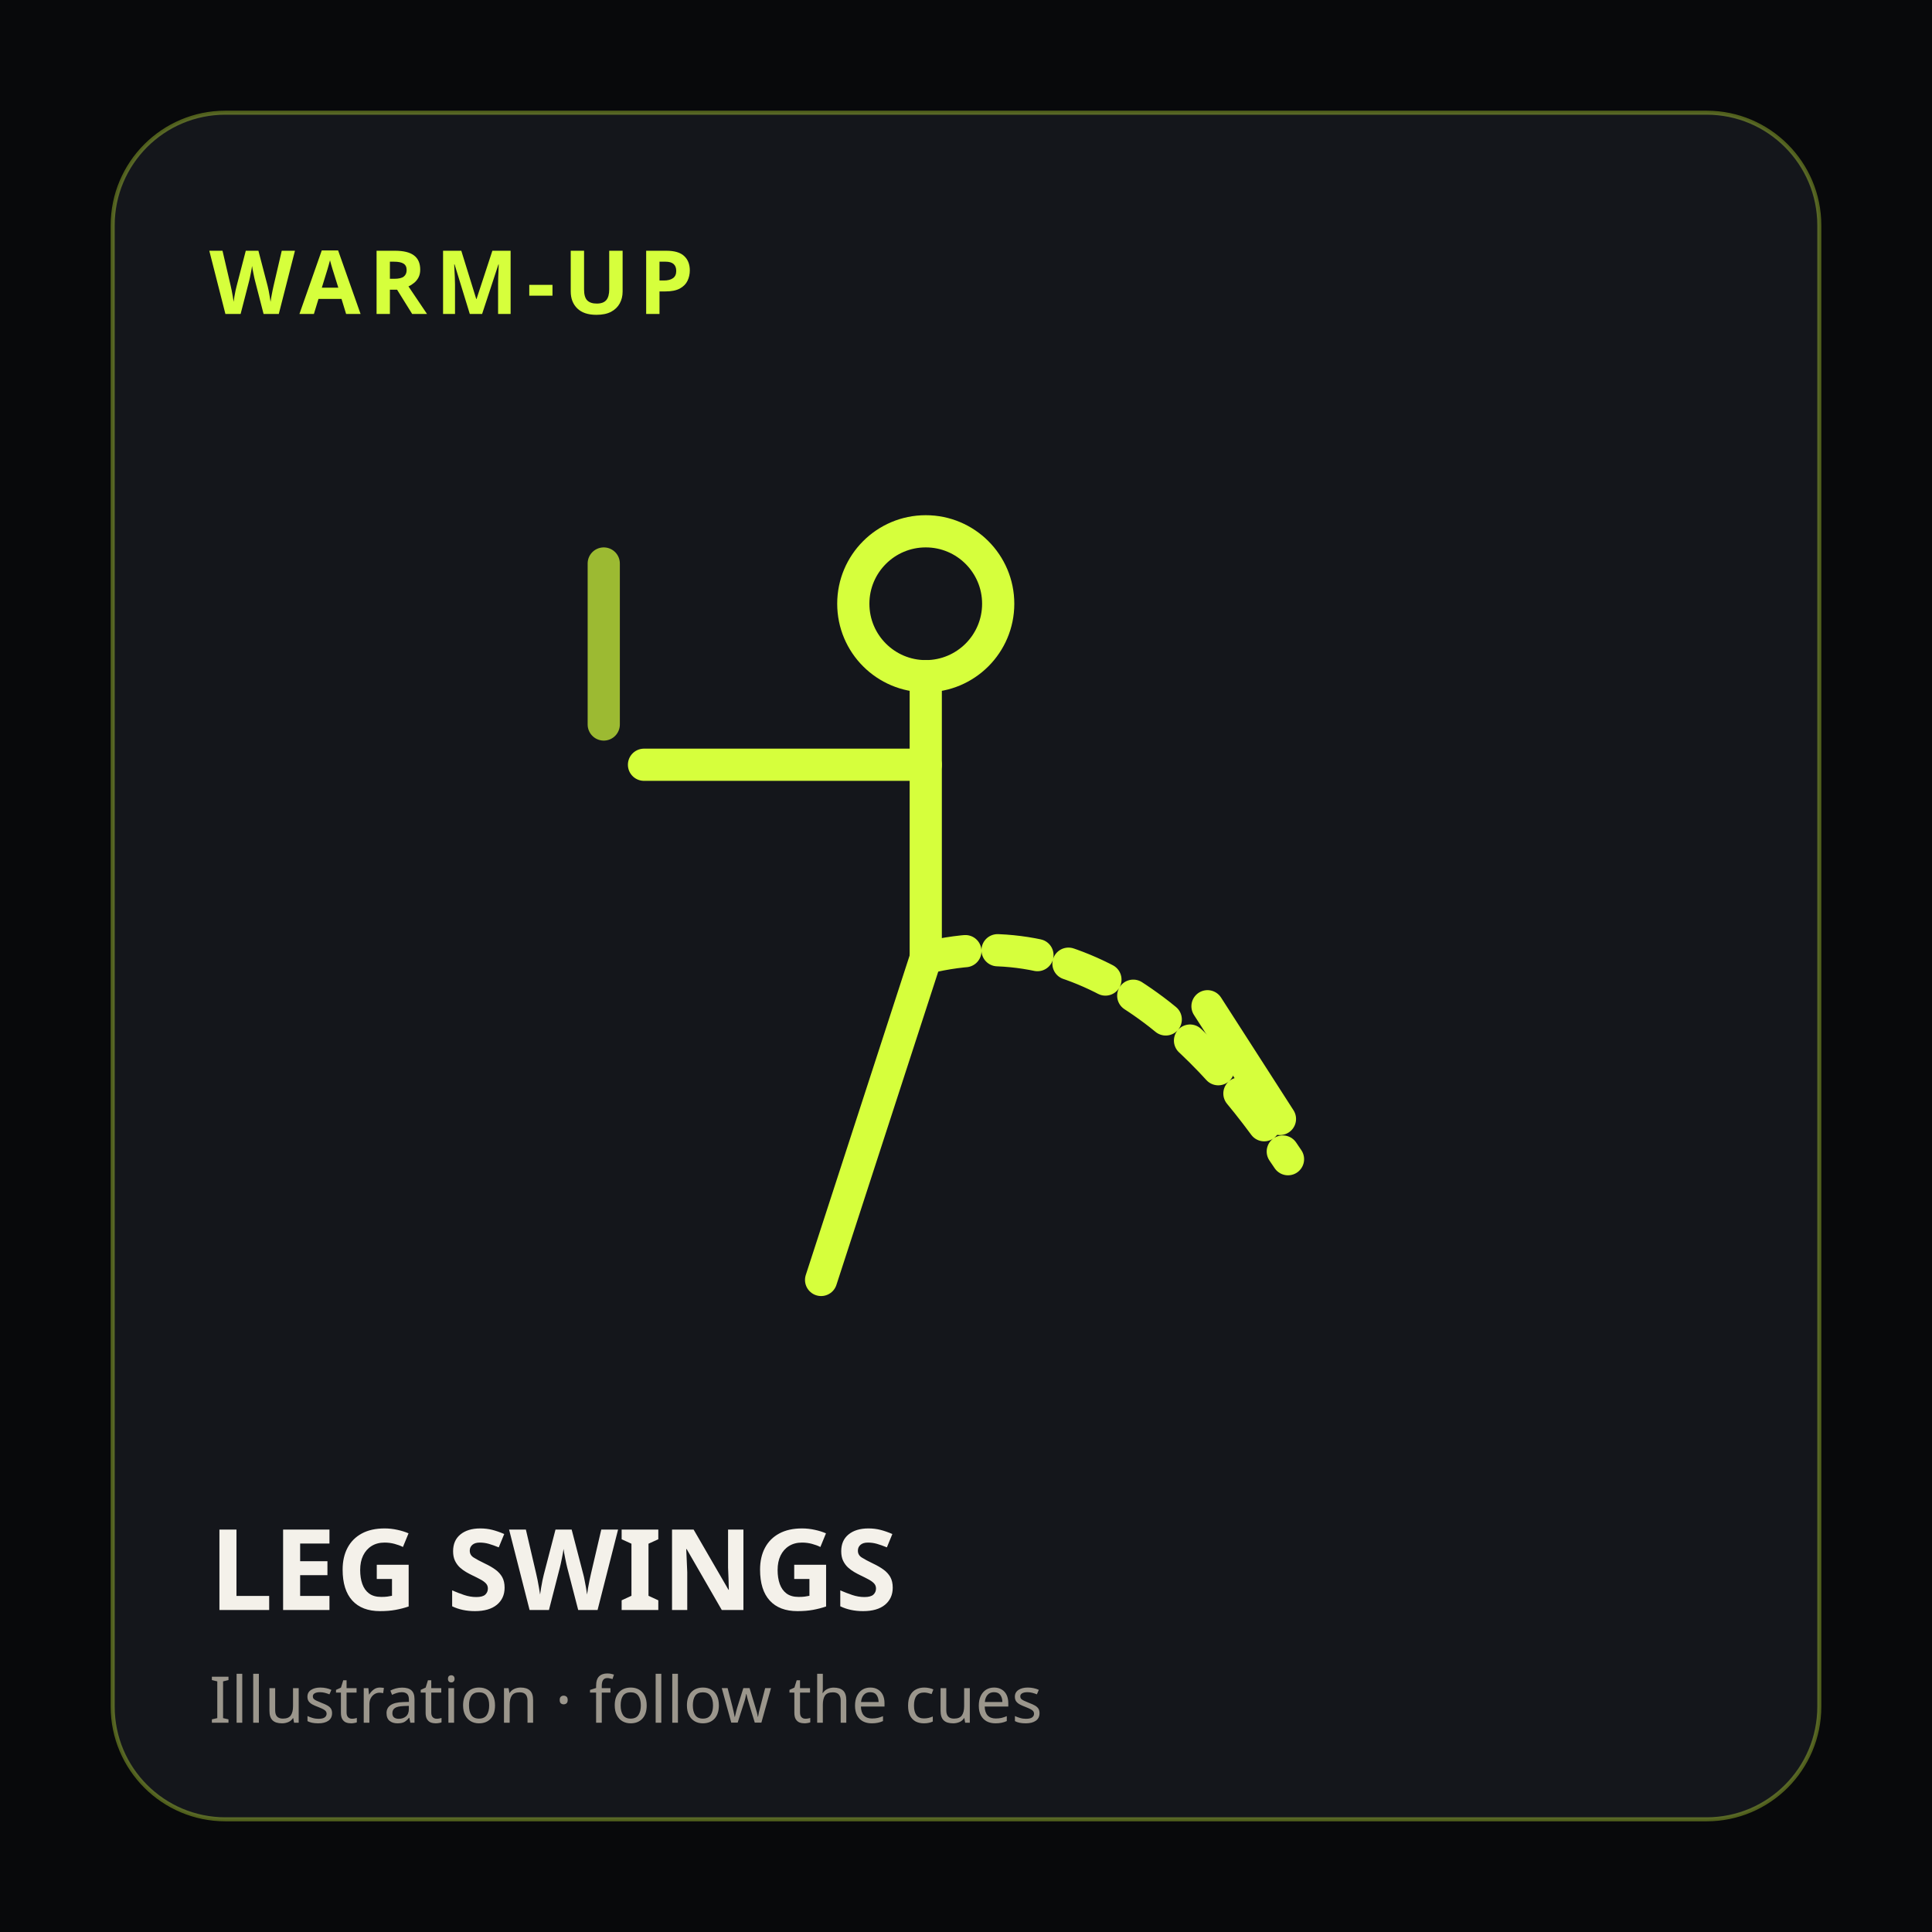
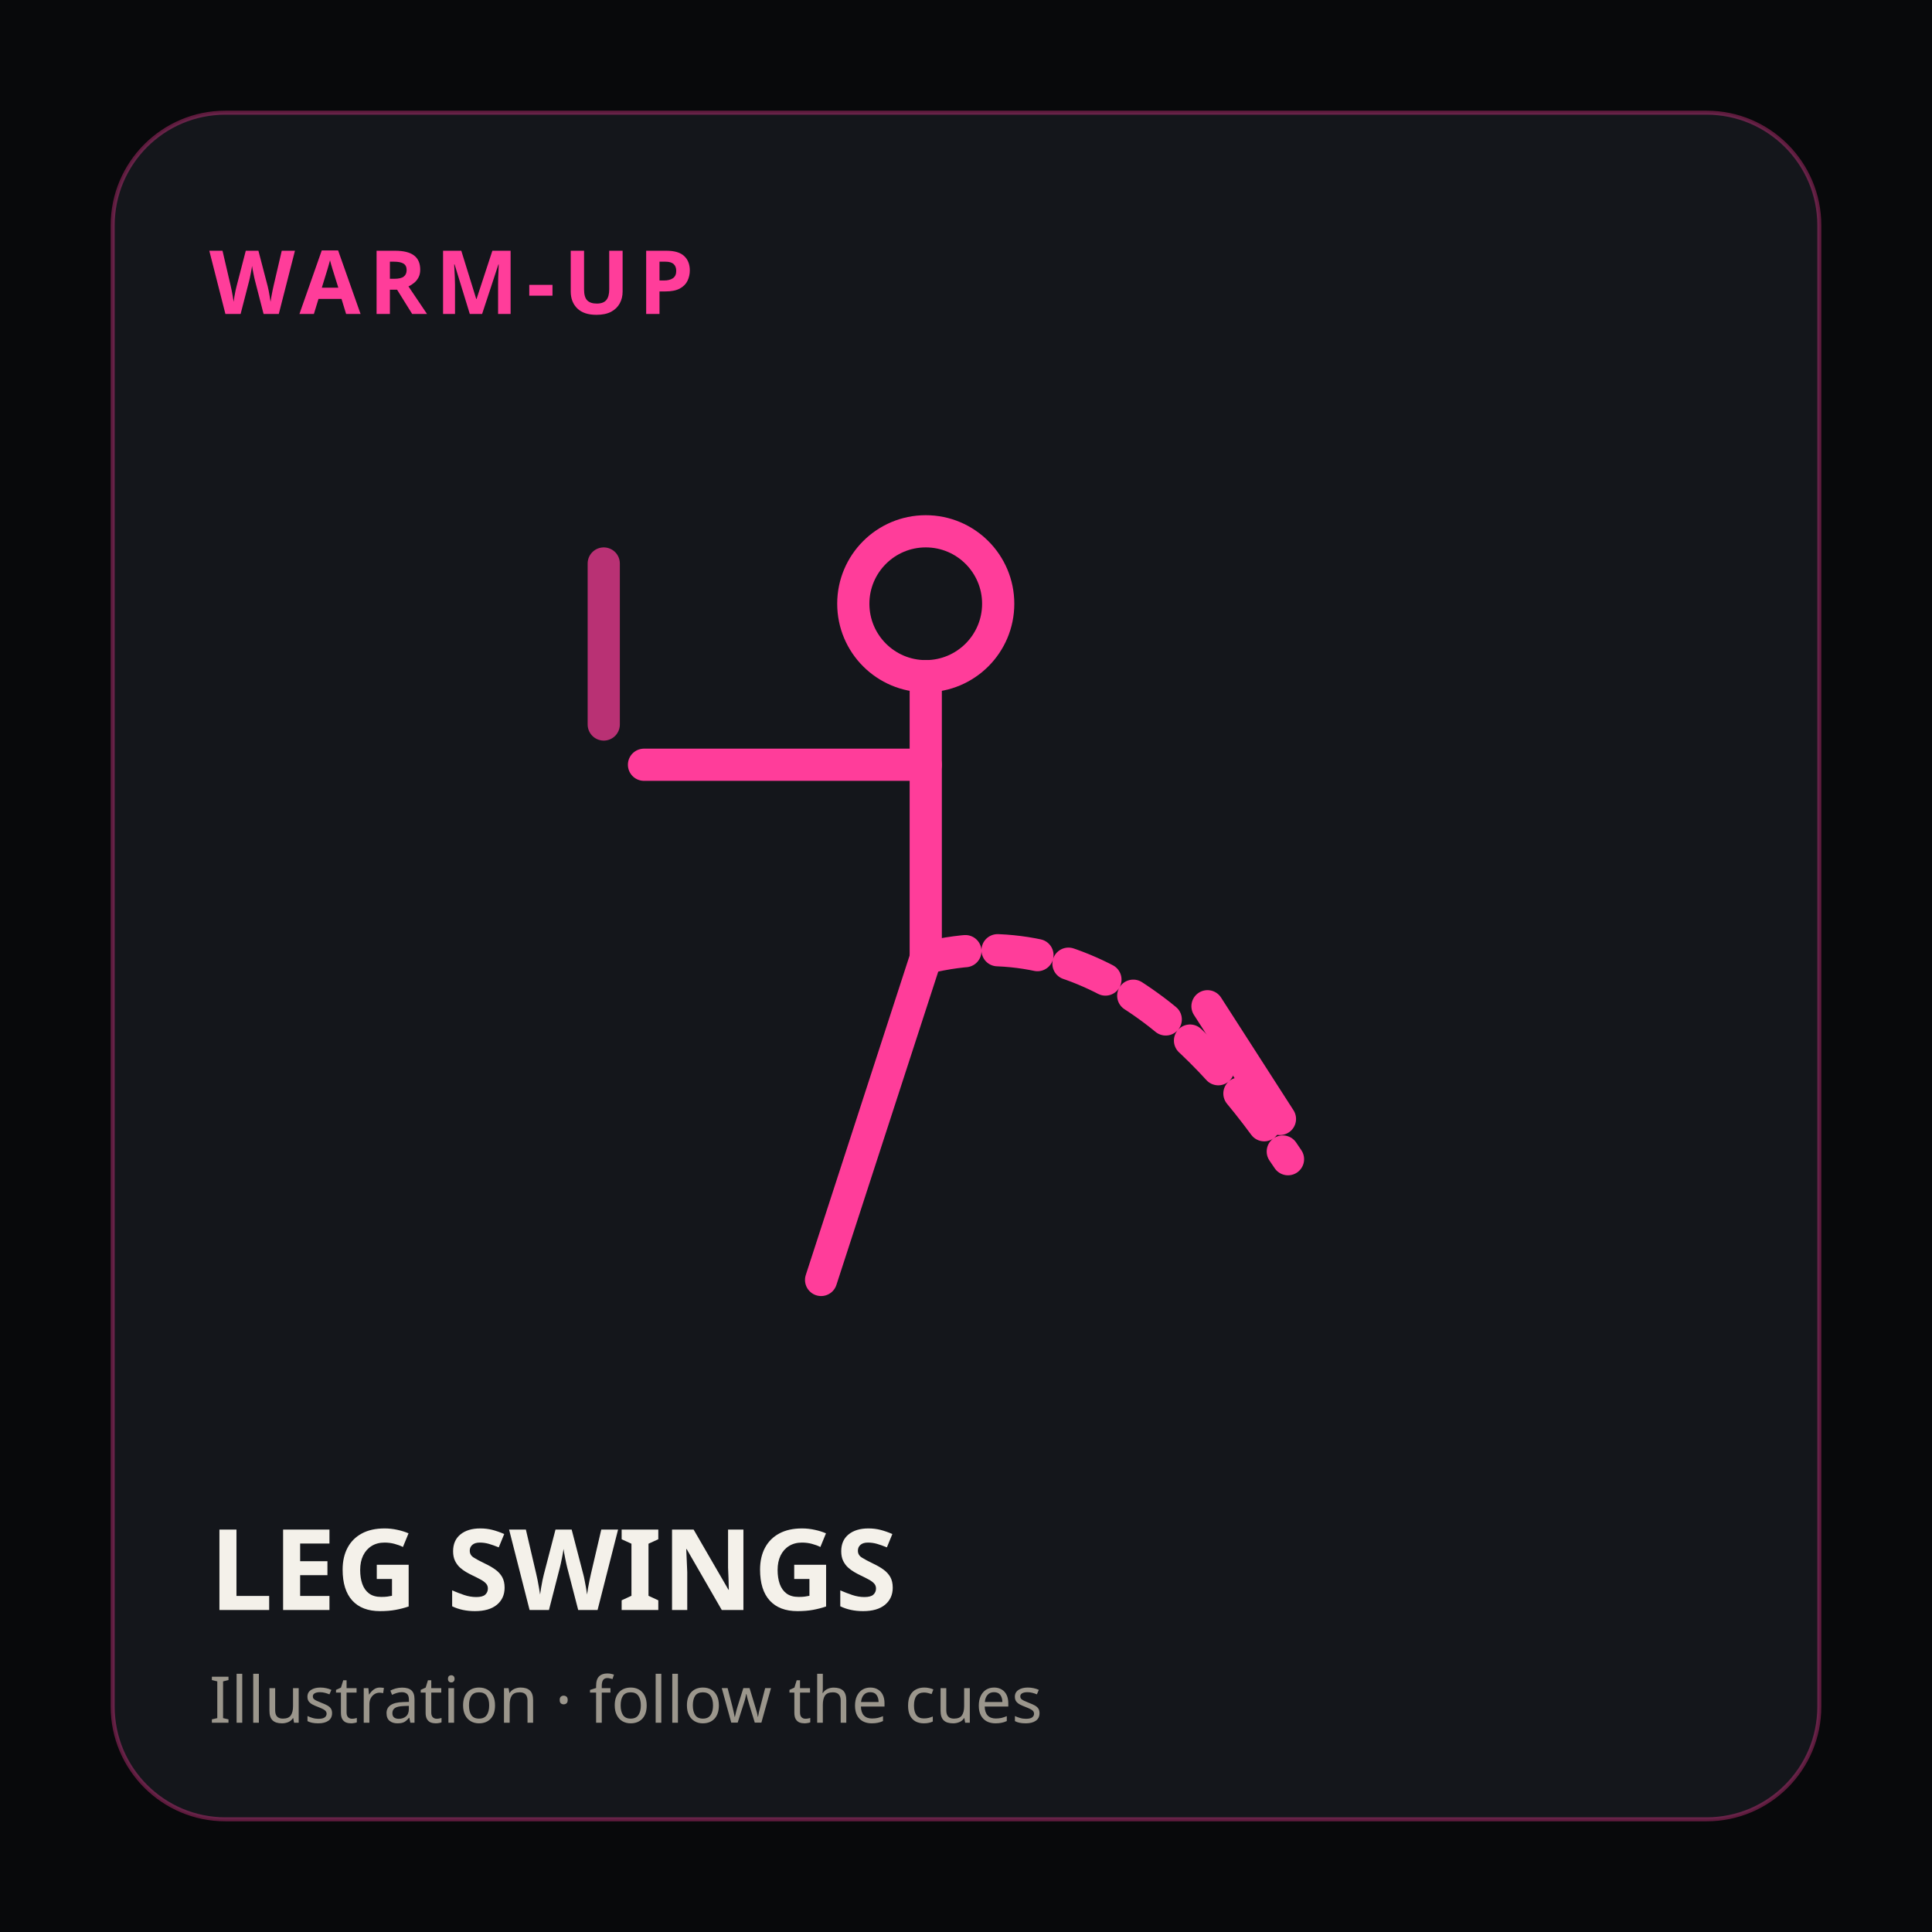
<svg xmlns="http://www.w3.org/2000/svg" width="480" height="480" viewBox="0 0 480 480" role="img">
  <rect width="480" height="480" fill="#08090b" />
-   <rect x="28" y="28" width="424" height="424" rx="28" fill="#14161b" stroke="#d6ff3c" stroke-opacity="0.35" />
-   <text x="52" y="78" fill="#d6ff3c" font-family="ui-sans-serif,system-ui,sans-serif" font-size="22" font-weight="700" letter-spacing="2">WARM-UP</text>
-   <g fill="none" stroke="#d6ff3c" stroke-width="8" stroke-linecap="round" stroke-linejoin="round">
+   <rect x="28" y="28" width="424" height="424" rx="28" fill="#14161b" stroke="#ff3d9a" stroke-opacity="0.35" />
+   <text x="52" y="78" fill="#ff3d9a" font-family="ui-sans-serif,system-ui,sans-serif" font-size="22" font-weight="700" letter-spacing="2">WARM-UP</text>
+   <g fill="none" stroke="#ff3d9a" stroke-width="8" stroke-linecap="round" stroke-linejoin="round">
    <path d="M150 140 v40" stroke-opacity="0.7" />
    <circle cx="230" cy="150" r="18" fill="#14161b" />
    <path d="M230 168 v70" />
    <path d="M230 190 H160" />
    <path d="M230 238 l-26 80" />
    <path d="M230 238 c40-10 70 20 90 50" stroke-dasharray="10 8" />
    <path d="M300 250 l18 28" />
  </g>
  <text x="52" y="400" fill="#f4f1ea" font-family="ui-sans-serif,system-ui,sans-serif" font-size="28" font-weight="700">LEG SWINGS</text>
  <text x="52" y="428" fill="#9b968c" font-family="ui-sans-serif,system-ui,sans-serif" font-size="16">Illustration · follow the cues</text>
</svg>
